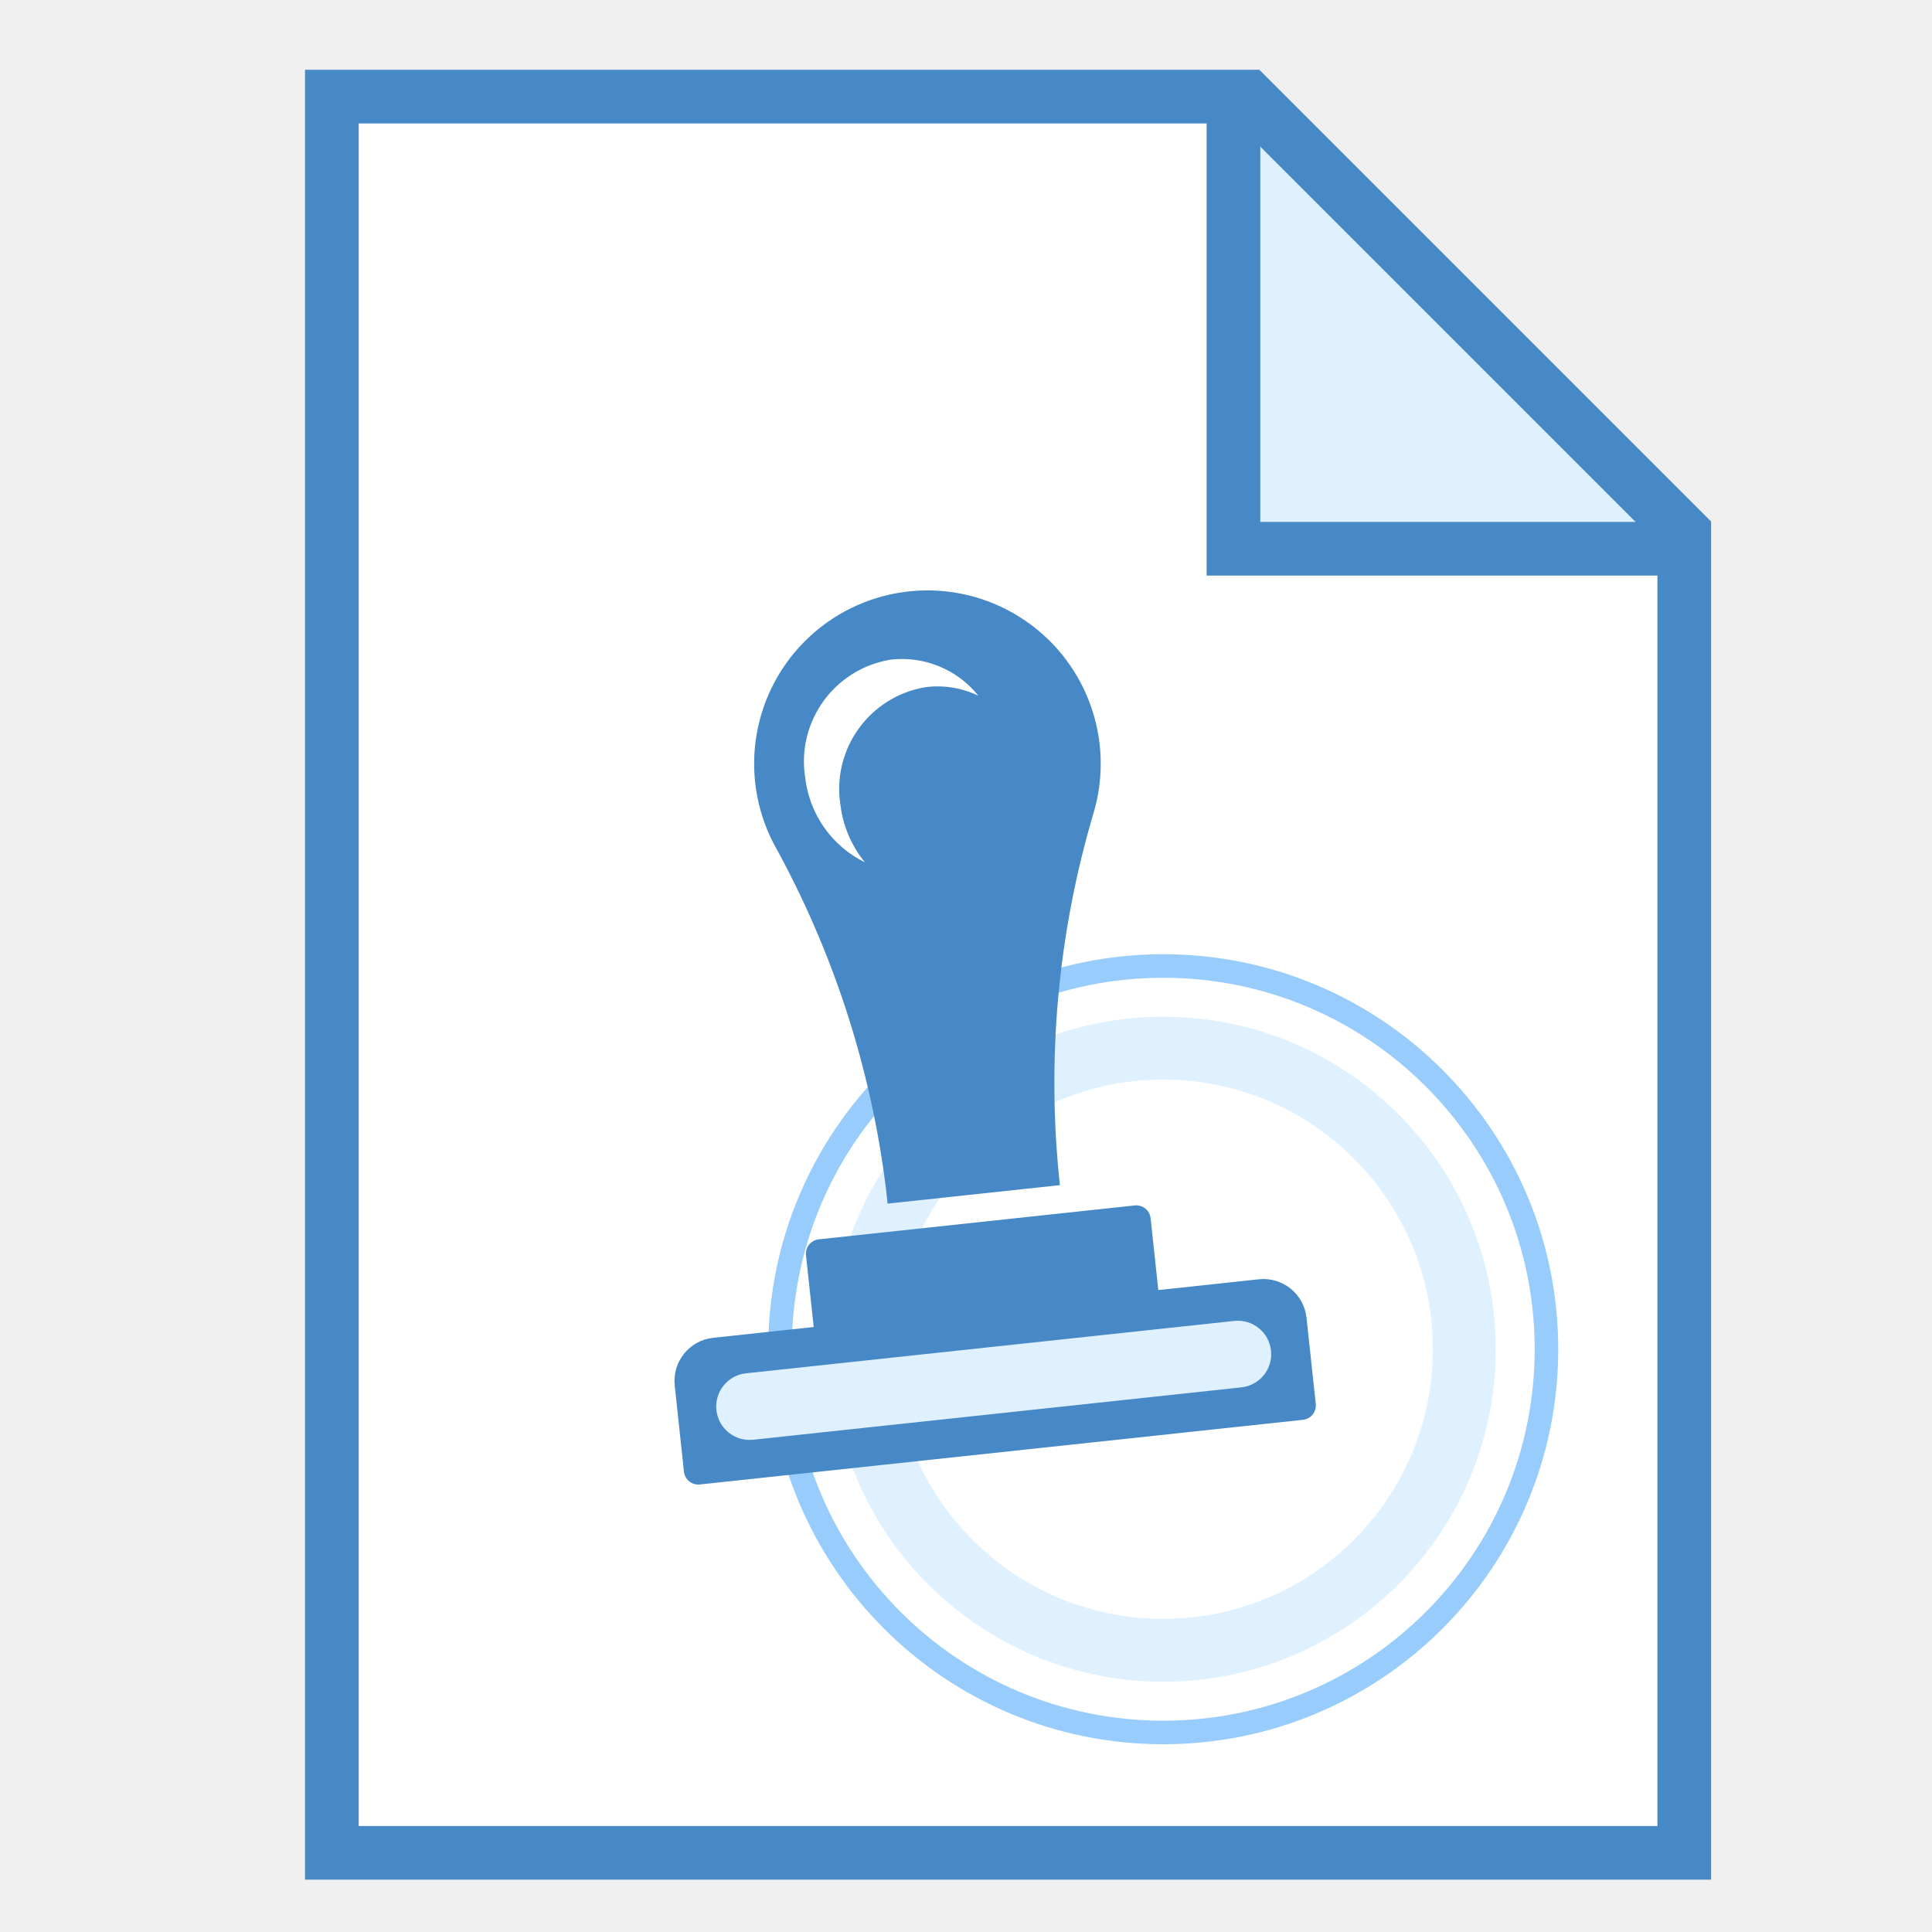
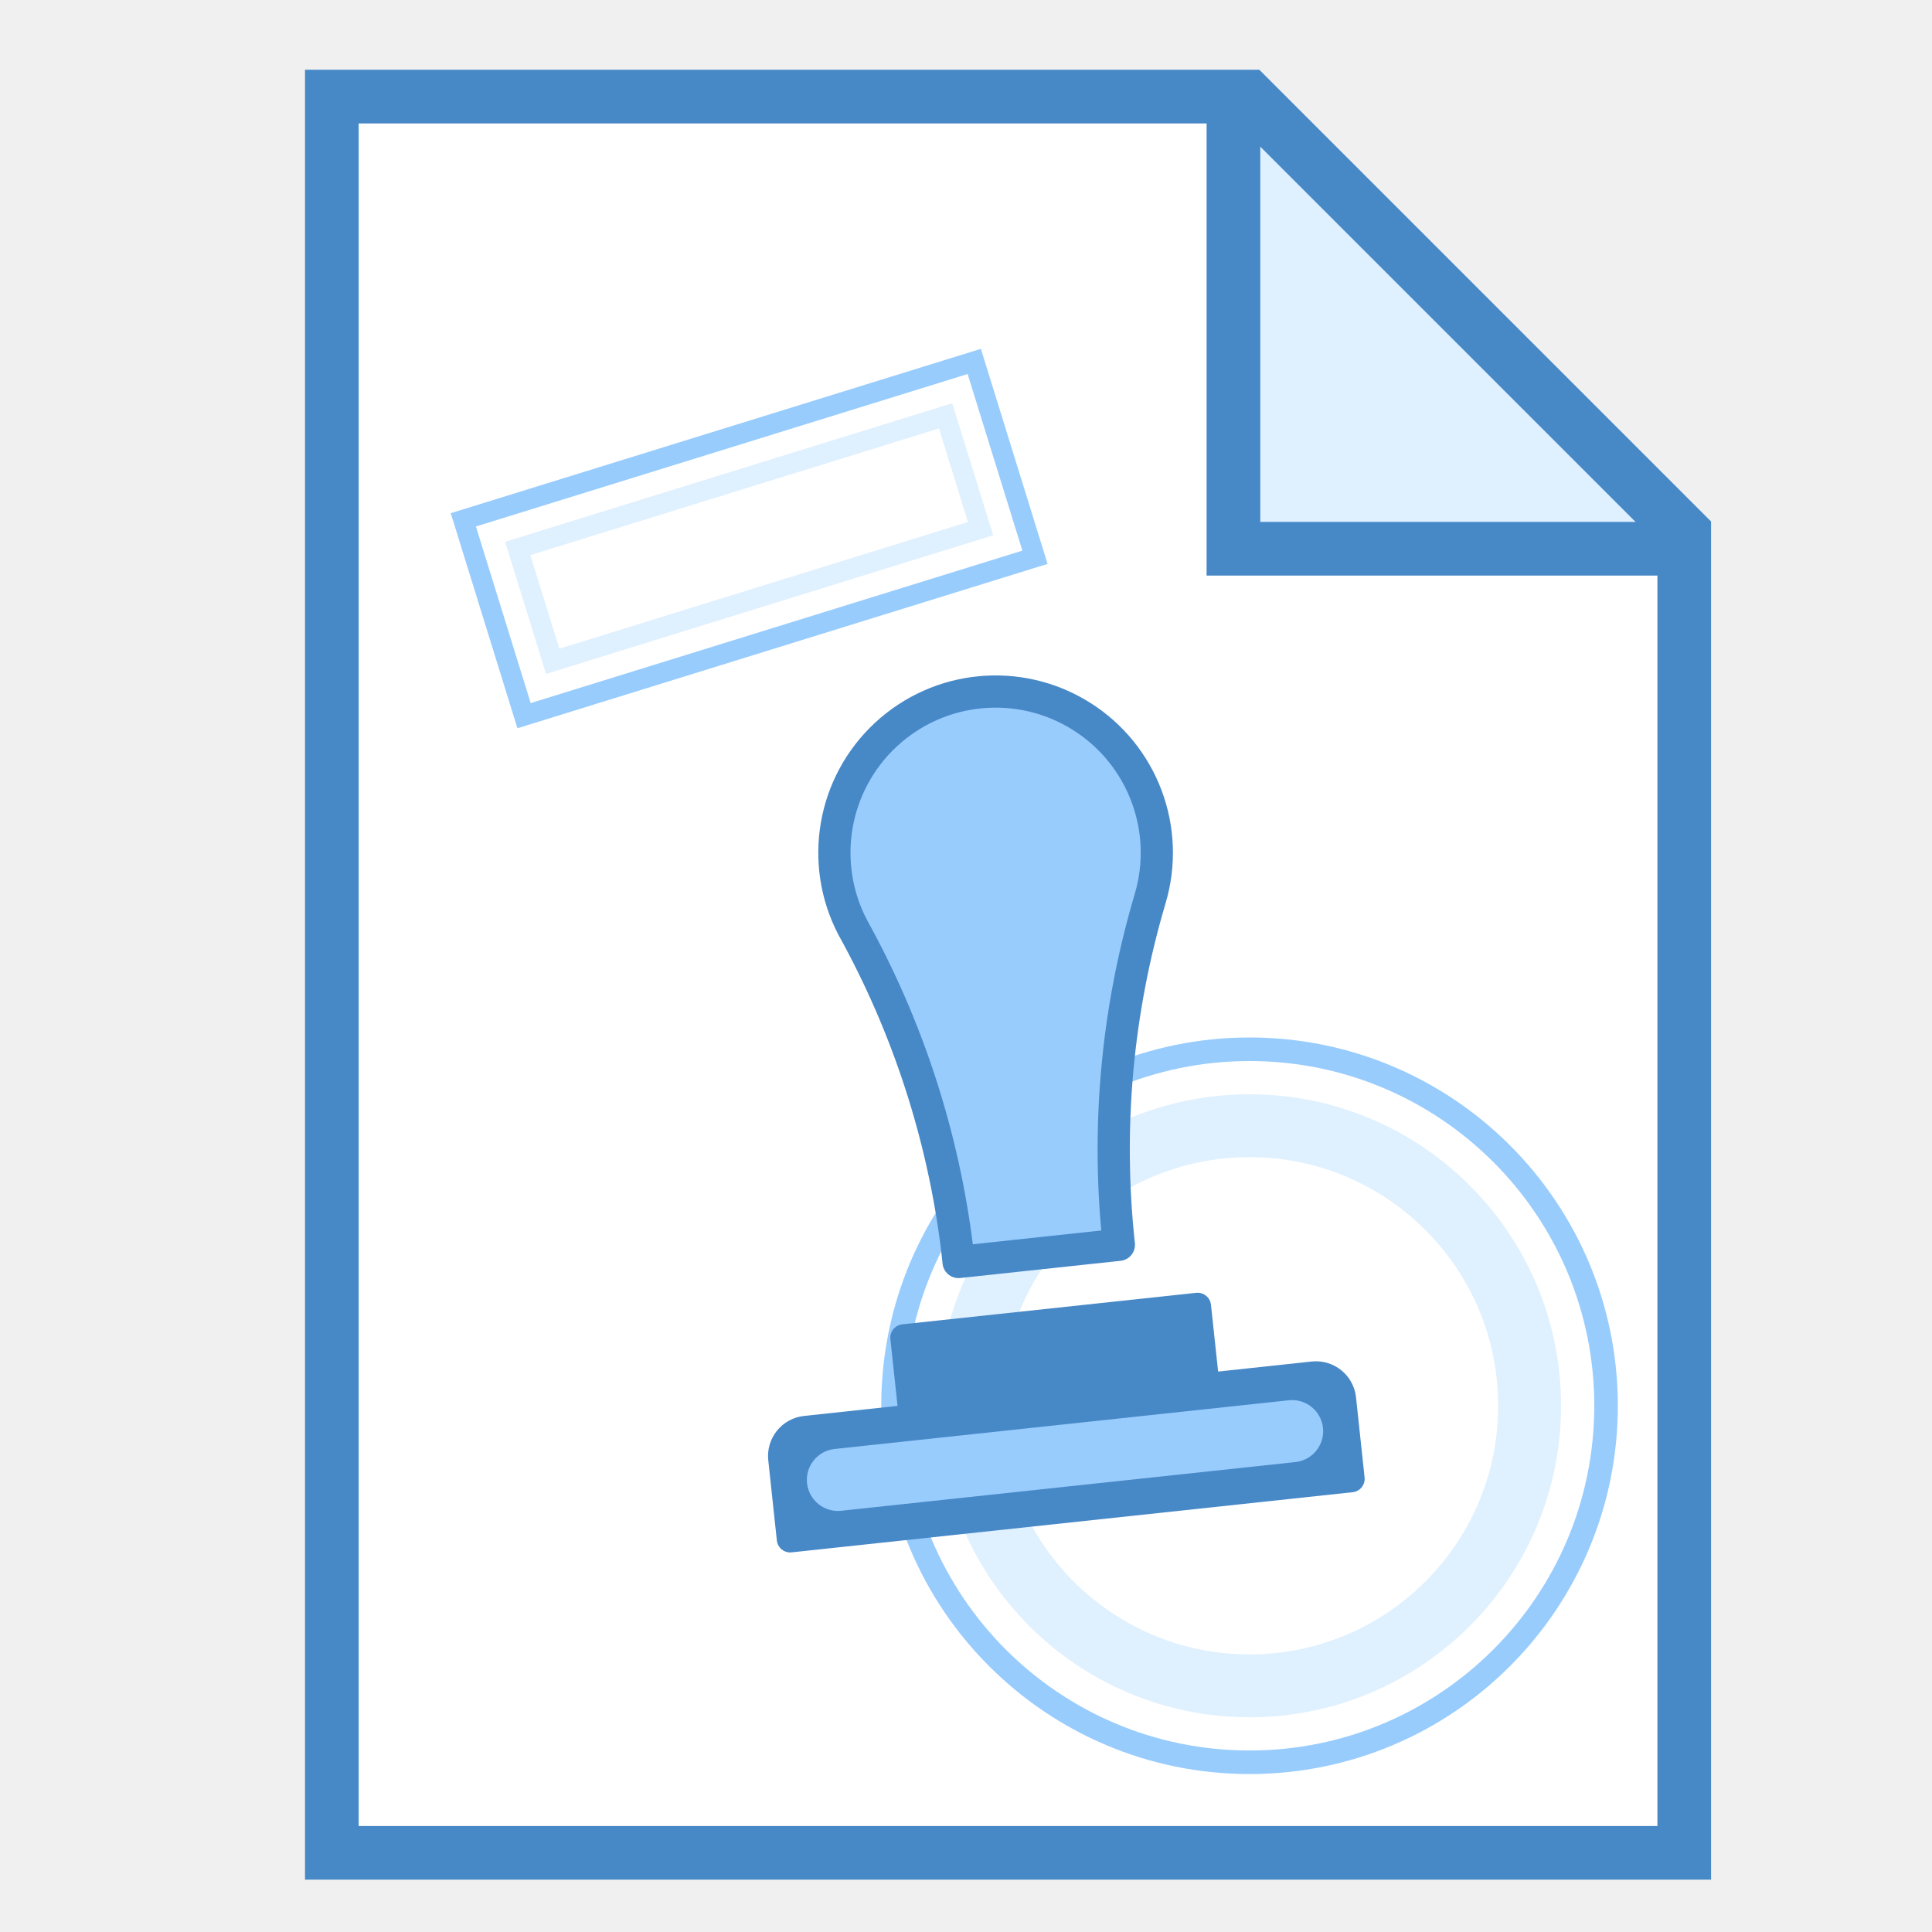
- <svg xmlns="http://www.w3.org/2000/svg" xmlns:xlink="http://www.w3.org/1999/xlink" data-name="Layer 1" viewBox="0 0 72 72">
+ <svg xmlns="http://www.w3.org/2000/svg" xmlns:xlink="http://www.w3.org/1999/xlink" id="4931bd5a-2711-4d68-852d-9b168416b0c2" data-name="Layer 1" viewBox="0 0 72 72">
  <defs>
-     <symbol id="a" data-name="document frame" viewBox="0 0 52.4 67.45">
-       <path fill="#fff" d="M51.4 35.95v-18.7L35.15 1H1v65.45h50.4v-30.5z" />
-       <path fill="#dff0fe" stroke="#4788c7" stroke-miterlimit="10" stroke-width="2" d="M34.6 1.05v16.8h16.8" />
-       <path fill="none" stroke="#4788c7" stroke-linecap="round" stroke-miterlimit="10" stroke-width="2" d="M51.4 35.95v-18.7L35.15 1H1v65.45h50.4v-30.5z" />
+     <symbol id="3313b8c6-cb24-4f24-afdd-3d9eebb73050" data-name="document frame" viewBox="0 0 52.4 67.45">
+       <polygon points="51.4 35.95 51.4 17.25 35.15 1 1 1 1 66.45 51.4 66.45 51.4 35.95" fill="#fff" />
+       <polyline points="34.6 1.05 34.6 17.85 51.4 17.85" fill="#dff0fe" stroke="#4788c7" stroke-miterlimit="10" stroke-width="2" />
+       <polygon points="51.4 35.95 51.4 17.25 35.15 1 1 1 1 66.45 51.4 66.45 51.4 35.95" fill="none" stroke="#4788c7" stroke-linecap="round" stroke-miterlimit="10" stroke-width="2" />
    </symbol>
  </defs>
-   <use data-name="document frame" width="52.4" height="67.45" transform="translate(11.367 2.6)" xlink:href="#a" />
-   <circle cx="43.35" cy="50.282" r="14.282" fill="none" stroke="#98ccfd" stroke-linecap="round" stroke-linejoin="round" stroke-width=".878" />
-   <circle cx="43.35" cy="50.282" r="11.22" fill="none" stroke="#dff0fe" stroke-miterlimit="10" stroke-width="2.342" />
-   <path d="M48.69 49.108a1.615 1.615 0 0 0-1.777-1.433l-3.746.402-.287-2.676a.538.538 0 0 0-.593-.478l-11.772 1.263a.538.538 0 0 0-.478.592l.287 2.676-3.746.402a1.615 1.615 0 0 0-1.433 1.777l.344 3.211a.538.538 0 0 0 .593.478l22.475-2.41a.538.538 0 0 0 .478-.593zM33.021 44.32l.057.535 6.422-.688a35.32 35.32 0 0 1 1.248-13.85 6.458 6.458 0 1 0-11.911 1.131A35.55 35.55 0 0 1 33.02 44.32zm.162-19.736a3.65 3.65 0 0 1 3.279 1.344 3.511 3.511 0 0 0-1.965-.32 3.847 3.847 0 0 0-3.173 4.412 4.147 4.147 0 0 0 .911 2.118 4.025 4.025 0 0 1-2.225-3.141 3.847 3.847 0 0 1 3.173-4.412z" fill="#4788c7" />
-   <path d="M46.263 51.703l-18.195 1.952a1.245 1.245 0 1 1-.265-2.476l18.194-1.952a1.245 1.245 0 1 1 .265 2.476z" fill="#dff0fe" />
+   <use id="2b211092-4d63-4c9f-a80c-019eb4ac6e8a" data-name="document frame" width="52.4" height="67.45" transform="translate(11.3667 2.6)" xlink:href="#3313b8c6-cb24-4f24-afdd-3d9eebb73050" />
+   <circle cx="46.567" cy="52.389" r="13.286" fill="none" stroke="#98ccfd" stroke-linecap="round" stroke-linejoin="round" stroke-width="0.878" />
+   <circle cx="46.567" cy="52.389" r="10.437" fill="none" stroke="#dff0fe" stroke-miterlimit="10" stroke-width="2.342" />
+   <path d="M35.657,26.198A3.944,3.944,0,0,1,39.198,27.65a3.793,3.793,0,0,0-2.122-.345A4.156,4.156,0,0,0,33.648,32.07a4.479,4.479,0,0,0,.984,2.288,4.347,4.347,0,0,1-2.404-3.394A4.156,4.156,0,0,1,35.657,26.198Z" fill="#fff" />
+   <path d="M50.535,52.073A1.502,1.502,0,0,0,48.881,50.74l-3.485.374-.267-2.489a.501.501,0,0,0-.551-.445L33.627,49.354a.501.501,0,0,0-.445.551l.267,2.489-3.485.374a1.502,1.502,0,0,0-1.333,1.653l.32,2.987a.5.5,0,0,0,.551.444l20.908-2.242a.5.5,0,0,0,.444-.551Z" fill="#4788c7" />
+   <path d="M35.67,46.533l.053.498,5.974-.641a32.858,32.858,0,0,1,1.161-12.884A6.008,6.008,0,1,0,31.777,34.559,33.067,33.067,0,0,1,35.67,46.533Z" fill="#98ccfd" stroke="#4788c7" stroke-linecap="round" stroke-linejoin="round" stroke-width="1.2" />
+   <path d="M48.276,54.487,31.351,56.302a1.158,1.158,0,1,1-.247-2.303l16.925-1.815a1.158,1.158,0,0,1,.247,2.303Z" fill="#98ccfd" />
+   <path d="M36.06,13.938l2.041,6.582L19.777,26.202l-2.041-6.582,18.324-5.681M36.555,13,16.798,19.125,19.283,27.14,39.04,21.015,36.555,13Z" fill="#98ccfd" />
+   <path d="M34.993,15.966l1.081,3.488L20.845,24.175l-1.081-3.488,15.229-4.721m.494-.939L18.825,20.192l1.526,4.921,16.661-5.165L35.487,15.027Z" fill="#dff0fe" />
</svg>
